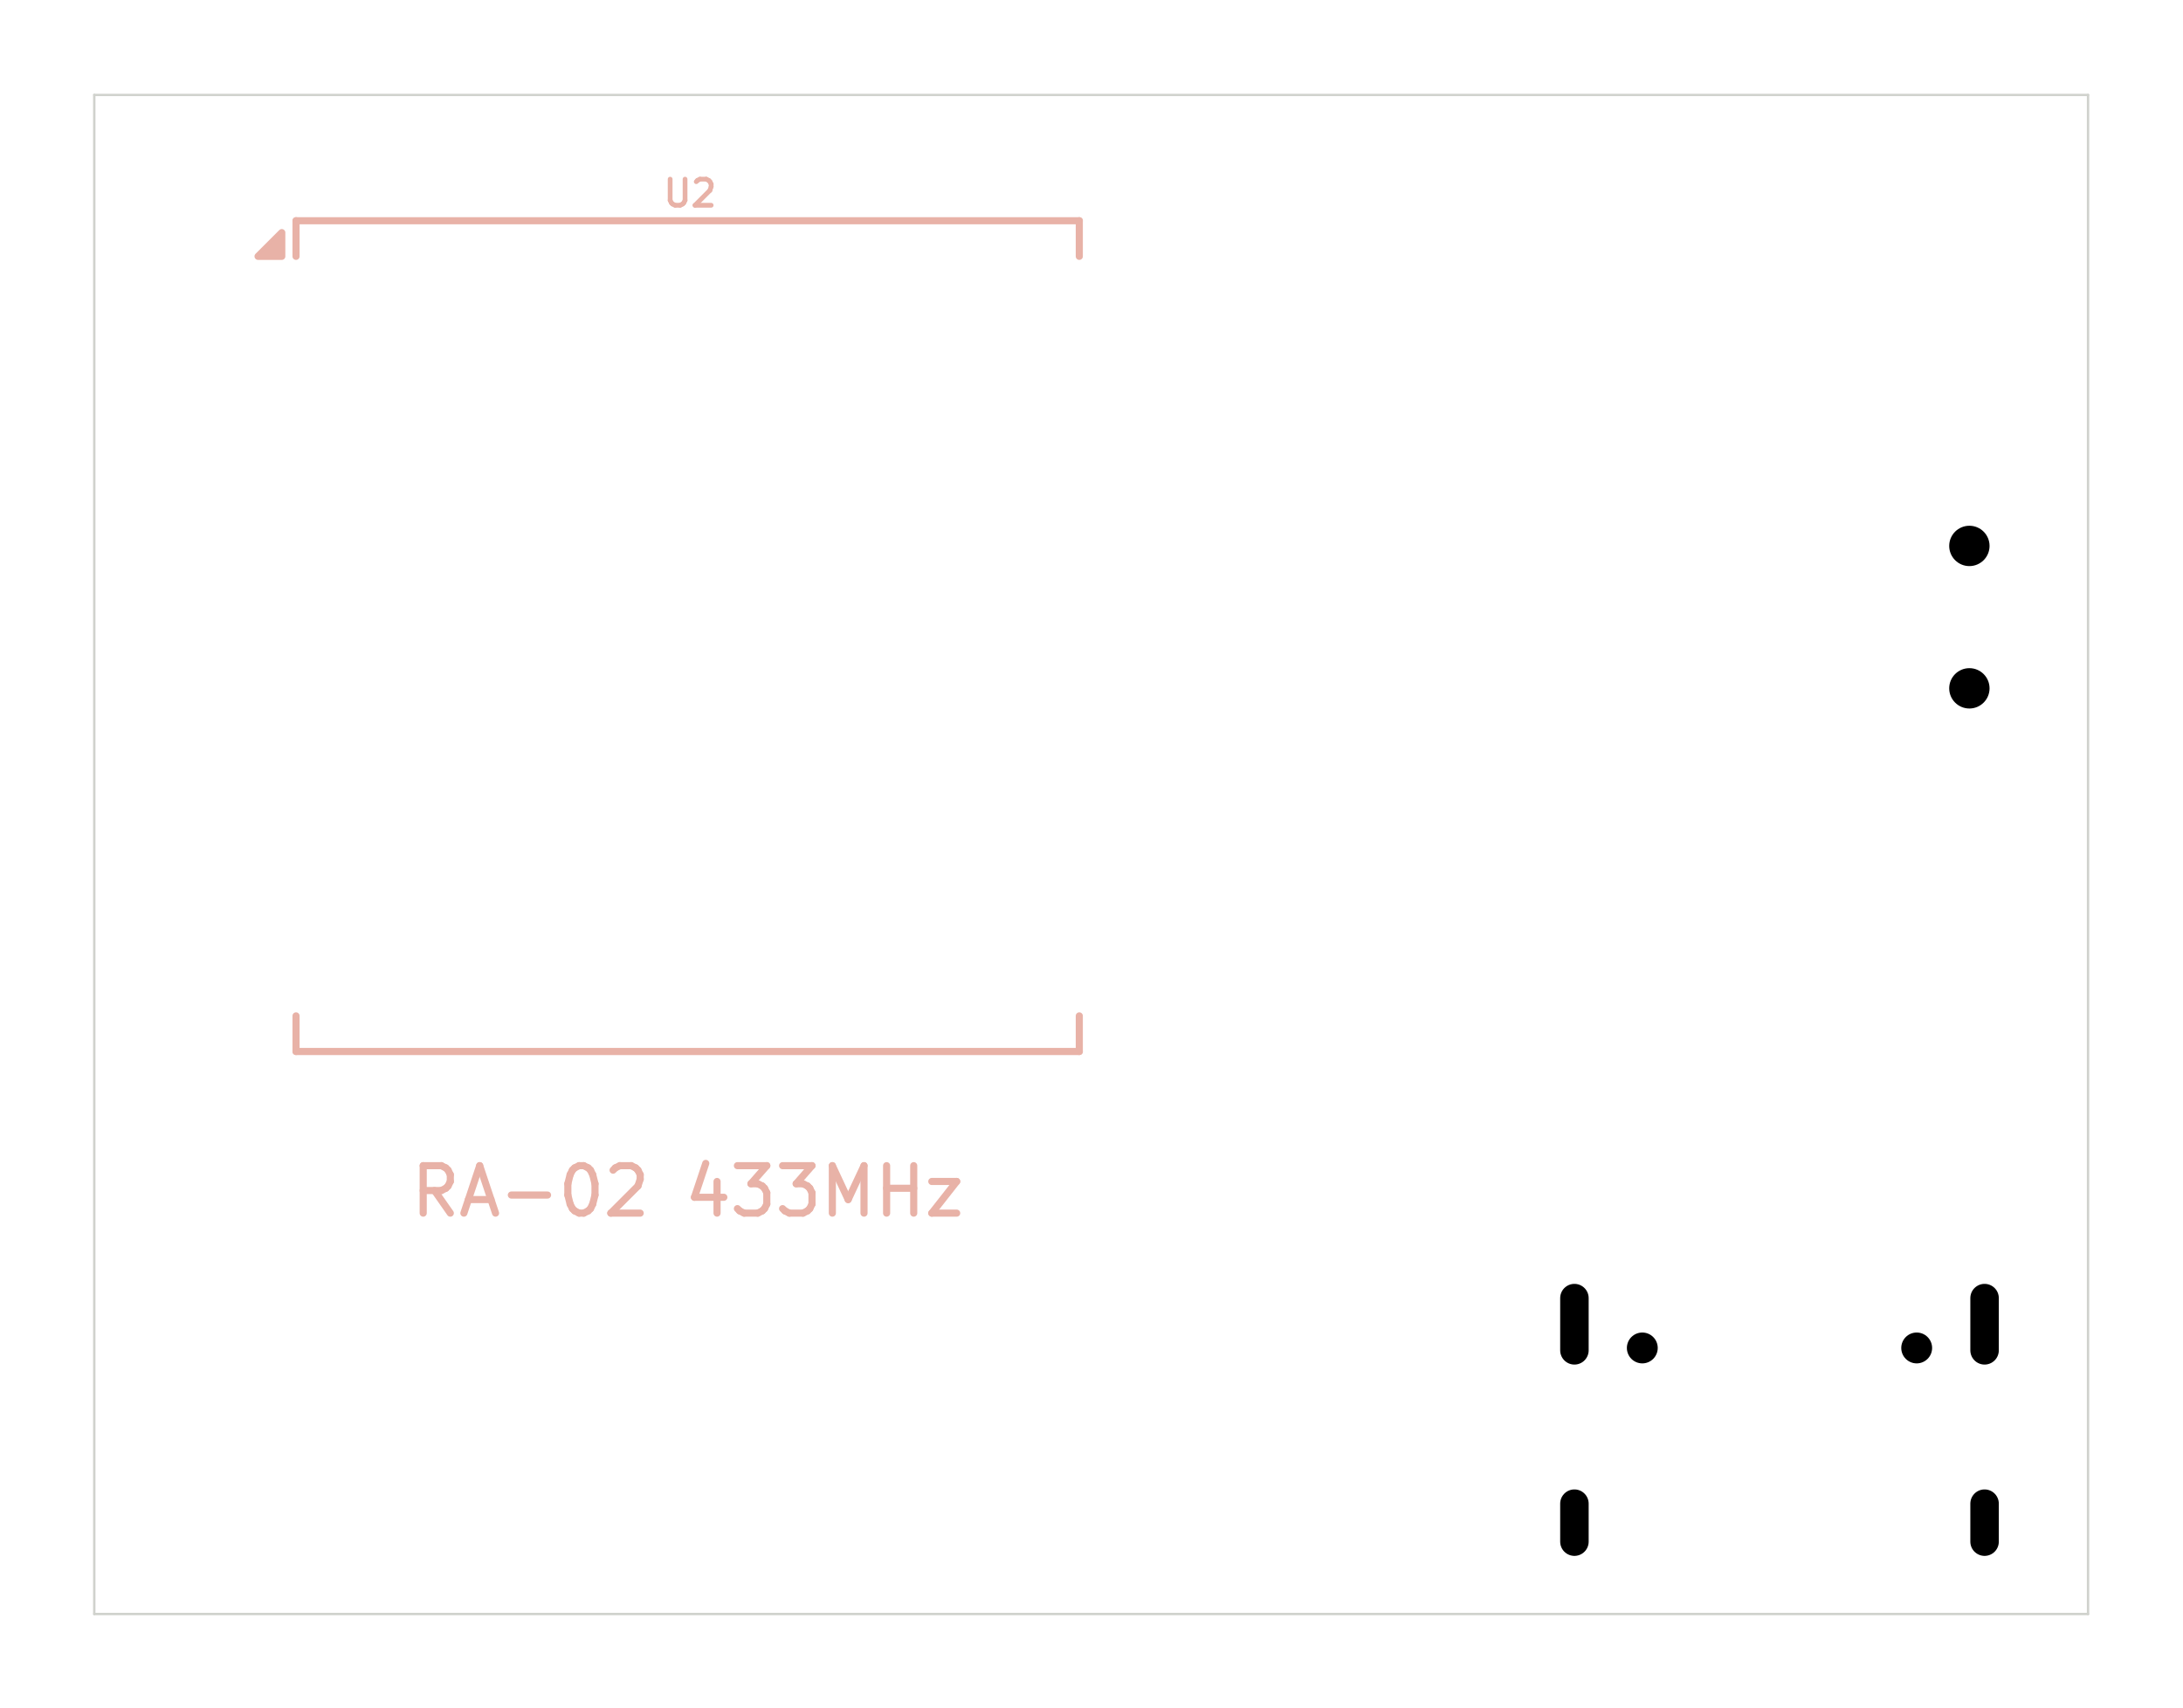
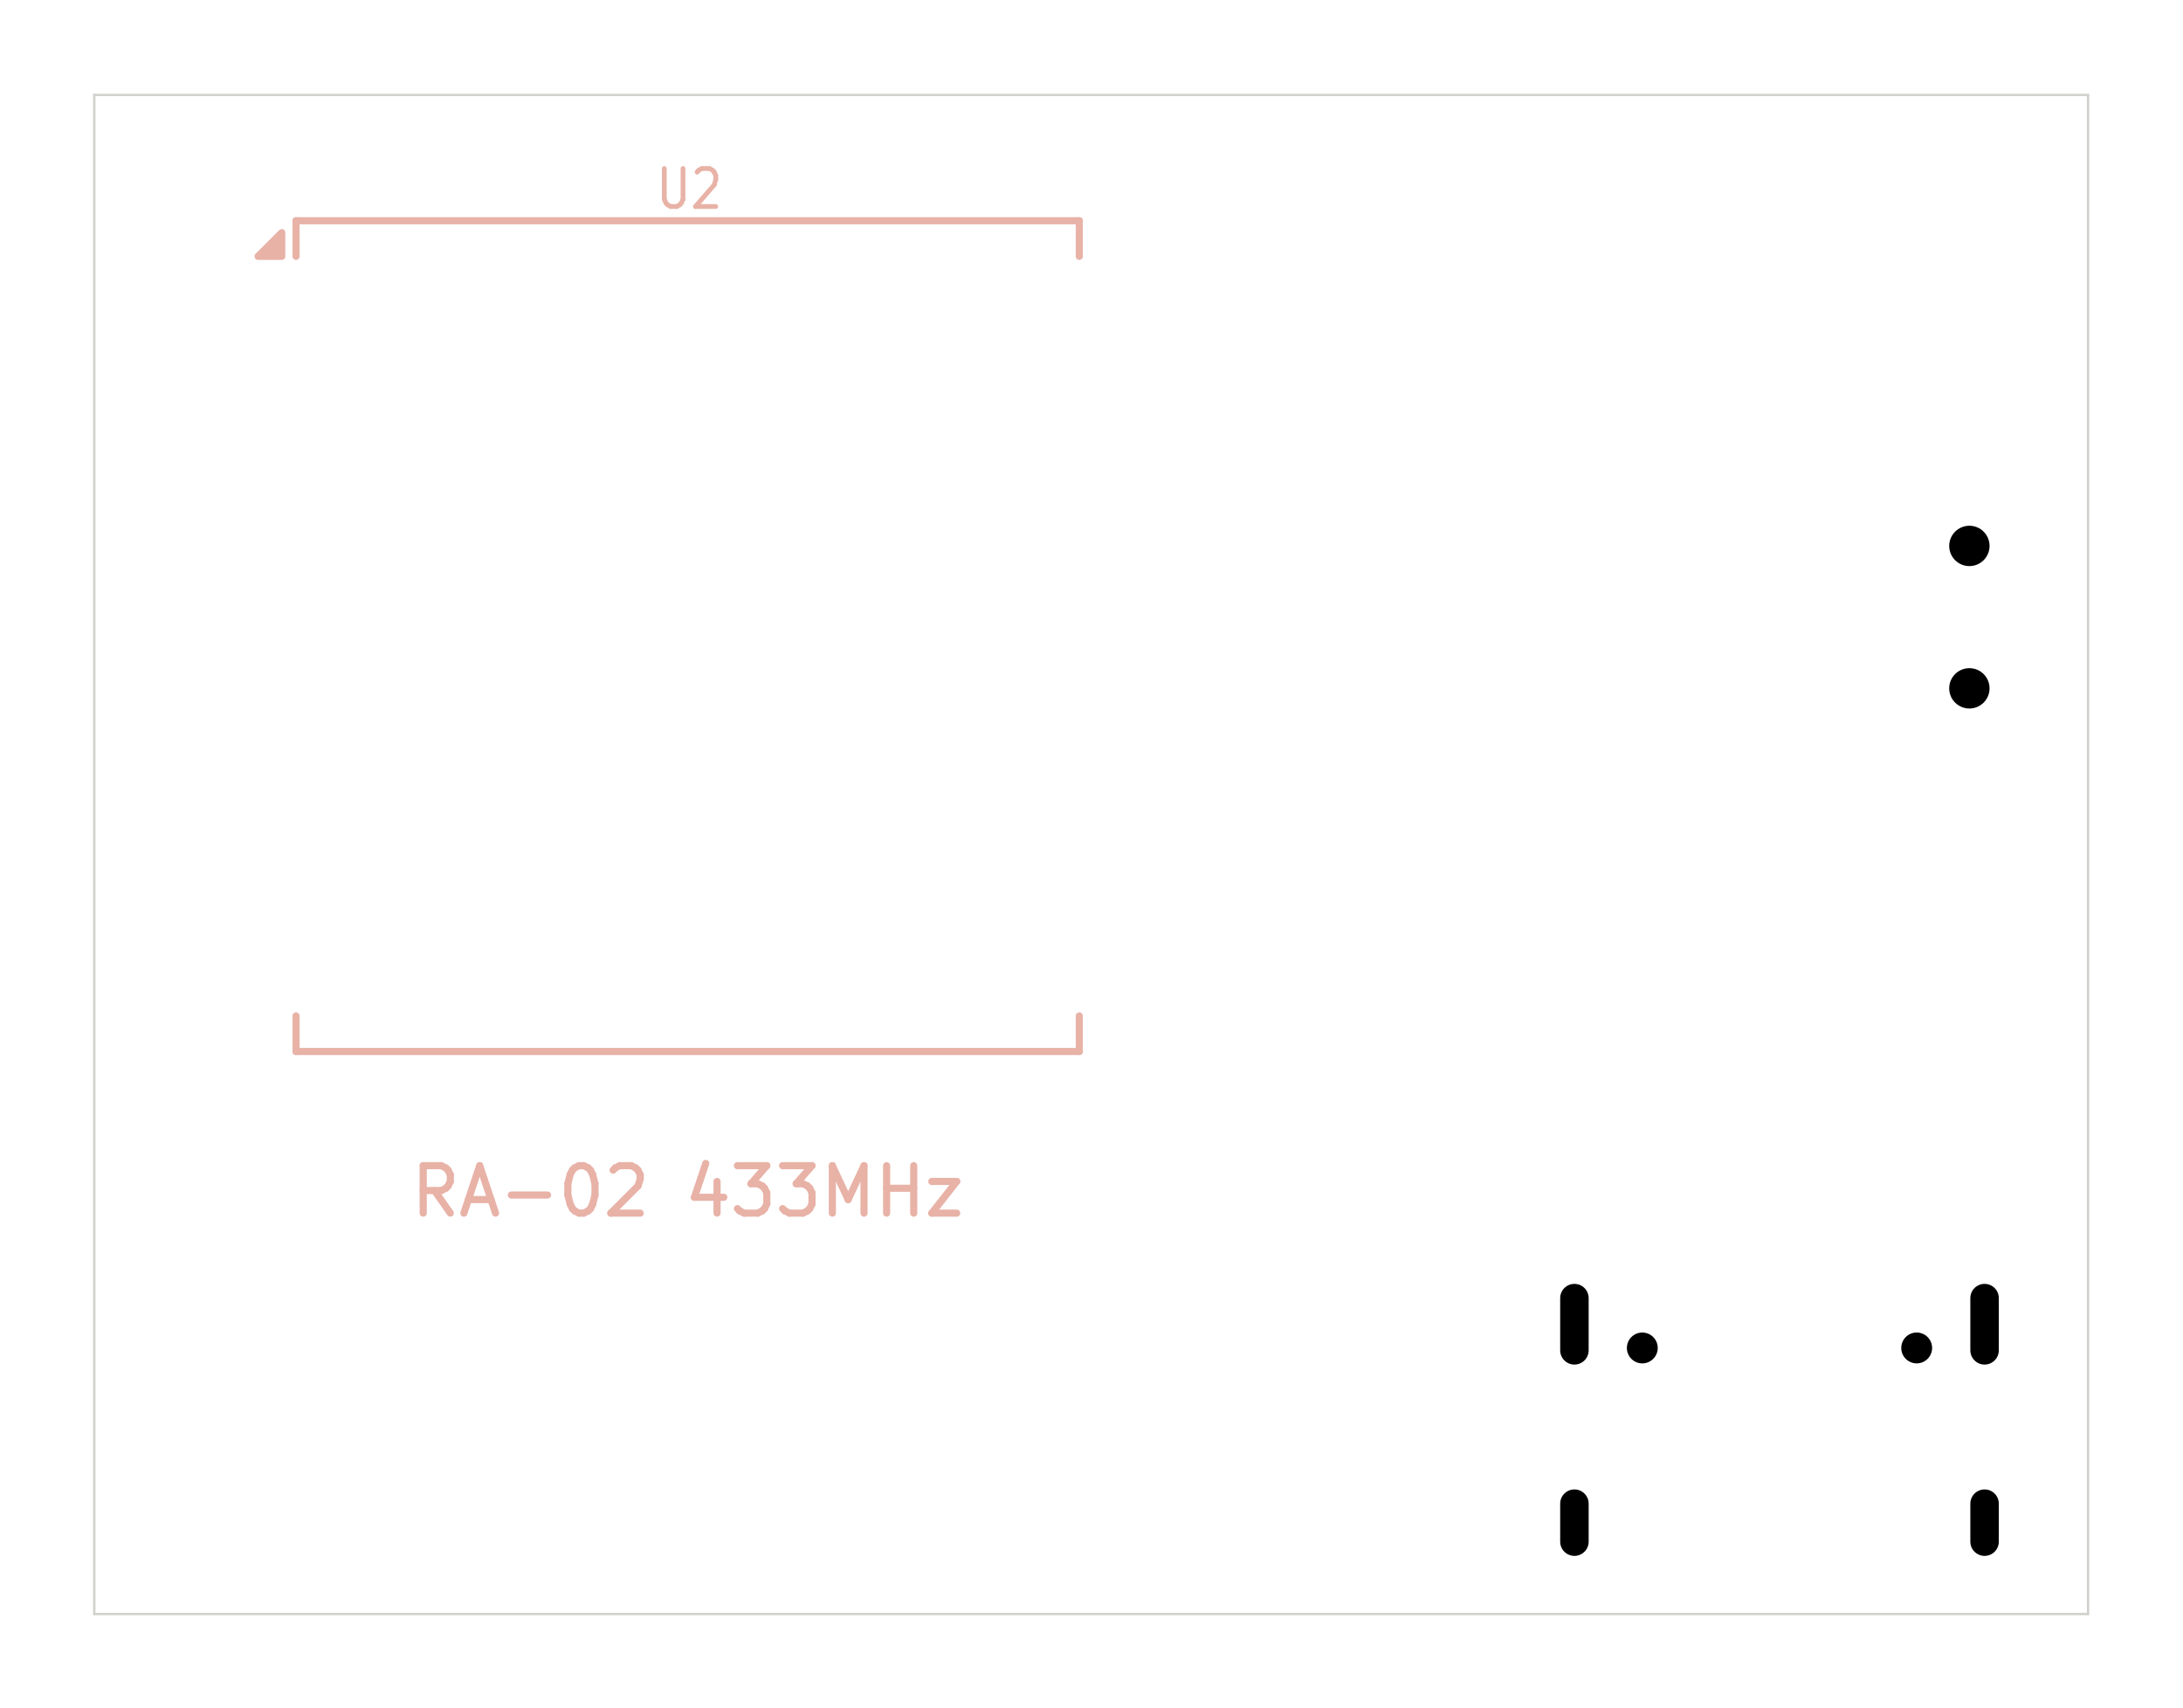
<svg xmlns="http://www.w3.org/2000/svg" version="1.1" width="45.986mm" height="35.979mm" viewBox="-2.0 -2.0 45.986 35.979">
  <g style="fill:#000000; fill-opacity:1;stroke:#000000; stroke-opacity:1; stroke-linecap:round; stroke-linejoin:round;" transform="translate(0 0) scale(1 1)">
</g>
  <g style="fill:none;  stroke:#E8B2A7; stroke-width:0.15; stroke-opacity:1;  stroke-linecap:round; stroke-linejoin:round;">
    <text x="12.486" y="23.6" textLength="11.869" font-size="1.333" lengthAdjust="spacingAndGlyphs" text-anchor="middle" opacity="0" stroke-opacity="0">RA-02 433MHz</text>
    <g class="stroked-text">
      <path d="M7.486 23.555 L7.153 23.079 " />
      <path d="M6.915 23.555 L6.915 22.555 " />
      <path d="M6.915 22.555 L7.296 22.555 " />
      <path d="M7.296 22.555 L7.391 22.602 " />
      <path d="M7.391 22.602 L7.439 22.65 " />
      <path d="M7.439 22.65 L7.486 22.745 " />
      <path d="M7.486 22.745 L7.486 22.888 " />
      <path d="M7.486 22.888 L7.439 22.983 " />
      <path d="M7.439 22.983 L7.391 23.031 " />
      <path d="M7.391 23.031 L7.296 23.079 " />
      <path d="M7.296 23.079 L6.915 23.079 " />
      <path d="M7.867 23.269 L8.343 23.269 " />
      <path d="M7.772 23.555 L8.105 22.555 " />
      <path d="M8.105 22.555 L8.439 23.555 " />
      <path d="M8.772 23.174 L9.534 23.174 " />
      <path d="M10.2 22.555 L10.296 22.555 " />
      <path d="M10.296 22.555 L10.391 22.602 " />
      <path d="M10.391 22.602 L10.439 22.65 " />
      <path d="M10.439 22.65 L10.486 22.745 " />
      <path d="M10.486 22.745 L10.534 22.936 " />
      <path d="M10.534 22.936 L10.534 23.174 " />
      <path d="M10.534 23.174 L10.486 23.364 " />
      <path d="M10.486 23.364 L10.439 23.46 " />
      <path d="M10.439 23.46 L10.391 23.507 " />
      <path d="M10.391 23.507 L10.296 23.555 " />
      <path d="M10.296 23.555 L10.2 23.555 " />
      <path d="M10.2 23.555 L10.105 23.507 " />
      <path d="M10.105 23.507 L10.058 23.46 " />
      <path d="M10.058 23.46 L10.01 23.364 " />
      <path d="M10.01 23.364 L9.962 23.174 " />
      <path d="M9.962 23.174 L9.962 22.936 " />
      <path d="M9.962 22.936 L10.01 22.745 " />
      <path d="M10.01 22.745 L10.058 22.65 " />
      <path d="M10.058 22.65 L10.105 22.602 " />
      <path d="M10.105 22.602 L10.2 22.555 " />
      <path d="M10.915 22.65 L10.962 22.602 " />
      <path d="M10.962 22.602 L11.058 22.555 " />
      <path d="M11.058 22.555 L11.296 22.555 " />
      <path d="M11.296 22.555 L11.391 22.602 " />
      <path d="M11.391 22.602 L11.439 22.65 " />
      <path d="M11.439 22.65 L11.486 22.745 " />
      <path d="M11.486 22.745 L11.486 22.84 " />
      <path d="M11.486 22.84 L11.439 22.983 " />
      <path d="M11.439 22.983 L10.867 23.555 " />
      <path d="M10.867 23.555 L11.486 23.555 " />
      <path d="M13.105 22.888 L13.105 23.555 " />
      <path d="M12.867 22.507 L12.629 23.221 " />
      <path d="M12.629 23.221 L13.248 23.221 " />
      <path d="M13.534 22.555 L14.153 22.555 " />
      <path d="M14.153 22.555 L13.819 22.936 " />
      <path d="M13.819 22.936 L13.962 22.936 " />
      <path d="M13.962 22.936 L14.058 22.983 " />
      <path d="M14.058 22.983 L14.105 23.031 " />
      <path d="M14.105 23.031 L14.153 23.126 " />
      <path d="M14.153 23.126 L14.153 23.364 " />
      <path d="M14.153 23.364 L14.105 23.46 " />
      <path d="M14.105 23.46 L14.058 23.507 " />
      <path d="M14.058 23.507 L13.962 23.555 " />
      <path d="M13.962 23.555 L13.677 23.555 " />
      <path d="M13.677 23.555 L13.581 23.507 " />
      <path d="M13.581 23.507 L13.534 23.46 " />
      <path d="M14.486 22.555 L15.105 22.555 " />
      <path d="M15.105 22.555 L14.772 22.936 " />
      <path d="M14.772 22.936 L14.915 22.936 " />
      <path d="M14.915 22.936 L15.01 22.983 " />
      <path d="M15.01 22.983 L15.058 23.031 " />
      <path d="M15.058 23.031 L15.105 23.126 " />
      <path d="M15.105 23.126 L15.105 23.364 " />
      <path d="M15.105 23.364 L15.058 23.46 " />
      <path d="M15.058 23.46 L15.01 23.507 " />
      <path d="M15.01 23.507 L14.915 23.555 " />
      <path d="M14.915 23.555 L14.629 23.555 " />
      <path d="M14.629 23.555 L14.534 23.507 " />
      <path d="M14.534 23.507 L14.486 23.46 " />
      <path d="M15.534 23.555 L15.534 22.555 " />
      <path d="M15.534 22.555 L15.867 23.269 " />
      <path d="M15.867 23.269 L16.201 22.555 " />
      <path d="M16.201 22.555 L16.201 23.555 " />
      <path d="M16.677 23.555 L16.677 22.555 " />
      <path d="M16.677 23.031 L17.248 23.031 " />
      <path d="M17.248 23.555 L17.248 22.555 " />
      <path d="M17.629 22.888 L18.153 22.888 " />
      <path d="M18.153 22.888 L17.629 23.555 " />
      <path d="M17.629 23.555 L18.153 23.555 " />
    </g>
  </g>
  <g style="fill:none;  stroke:#E8B2A7; stroke-width:0.1; stroke-opacity:1;  stroke-linecap:round; stroke-linejoin:round;">
-     <text x="12.536" y="2.35" textLength="1.29" font-size="0.733" lengthAdjust="spacingAndGlyphs" text-anchor="middle" opacity="0" stroke-opacity="0">U2</text>
+     <text x="12.52" y="2.385" textLength="1.542" font-size="0.92" lengthAdjust="spacingAndGlyphs" text-anchor="middle" opacity="0" stroke-opacity="0">U2</text>
    <g class="stroked-text">
-       <path d="M12.117 1.774 L12.117 2.22 " />
-       <path d="M12.117 2.22 L12.143 2.272 " />
-       <path d="M12.143 2.272 L12.169 2.298 " />
-       <path d="M12.169 2.298 L12.222 2.324 " />
-       <path d="M12.222 2.324 L12.327 2.324 " />
-       <path d="M12.327 2.324 L12.379 2.298 " />
-       <path d="M12.379 2.298 L12.405 2.272 " />
-       <path d="M12.405 2.272 L12.431 2.22 " />
-       <path d="M12.431 2.22 L12.431 1.774 " />
-       <path d="M12.667 1.827 L12.693 1.8 " />
-       <path d="M12.693 1.8 L12.746 1.774 " />
-       <path d="M12.746 1.774 L12.877 1.774 " />
-       <path d="M12.877 1.774 L12.929 1.8 " />
-       <path d="M12.929 1.8 L12.955 1.827 " />
-       <path d="M12.955 1.827 L12.981 1.879 " />
-       <path d="M12.981 1.879 L12.981 1.931 " />
-       <path d="M12.981 1.931 L12.955 2.01 " />
-       <path d="M12.955 2.01 L12.641 2.324 " />
-       <path d="M12.641 2.324 L12.981 2.324 " />
+       <path d="M11.994 1.55 L11.994 2.198 " />
+       <path d="M11.994 2.198 L12.027 2.274 " />
+       <path d="M12.027 2.274 L12.06 2.312 " />
+       <path d="M12.06 2.312 L12.126 2.35 " />
+       <path d="M12.126 2.35 L12.257 2.35 " />
+       <path d="M12.257 2.35 L12.323 2.312 " />
+       <path d="M12.323 2.312 L12.355 2.274 " />
+       <path d="M12.355 2.274 L12.388 2.198 " />
+       <path d="M12.388 2.198 L12.388 1.55 " />
+       <path d="M12.684 1.626 L12.717 1.588 " />
+       <path d="M12.717 1.588 L12.783 1.55 " />
+       <path d="M12.783 1.55 L12.947 1.55 " />
+       <path d="M12.947 1.55 L13.013 1.588 " />
+       <path d="M13.013 1.588 L13.046 1.626 " />
+       <path d="M13.046 1.626 L13.078 1.702 " />
+       <path d="M13.078 1.702 L13.078 1.779 " />
+       <path d="M13.078 1.779 L13.046 1.893 " />
+       <path d="M13.046 1.893 L12.651 2.35 " />
+       <path d="M12.651 2.35 L13.078 2.35 " />
    </g>
  </g>
  <g style="fill:none;  stroke:#E8B2A7; stroke-width:0.15; stroke-opacity:1;  stroke-linecap:round; stroke-linejoin:round;">
    <path d="M20.736 2.65 L20.736 3.4 " />
    <path d="M20.736 20.15 L20.736 19.4 " />
    <path d="M4.236 2.65 L20.736 2.65 " />
    <path d="M4.236 3.4 L4.236 2.65 " />
    <path d="M4.236 19.4 L4.236 20.15 " />
    <path d="M4.236 20.15 L20.736 20.15 " />
    <path style="fill:none;  stroke:#E8B2A7; stroke-width:0.15; stroke-opacity:1;  stroke-linecap:round; stroke-linejoin:round;fill:none" d="M 3.936,3.4 3.436,3.4 3.936,2.9 Z" />
    <path style="fill:#E8B2A7; fill-opacity:1; stroke:none;fill-rule:evenodd;" d="M 3.436,3.4 3.936,3.4 3.936,2.9 Z" />
  </g>
  <g style="fill:none;  stroke:#D0D2CD; stroke-width:0.05; stroke-opacity:1;  stroke-linecap:round; stroke-linejoin:round;">
    <path d="M41.986 0 L-0.014 0 " />
    <path d="M41.986 32 L41.986 0 " />
    <path d="M-0.014 0 L-0.014 32 " />
    <path d="M-0.014 32 L41.986 32 " />
  </g>
  <g style="fill:#000000; fill-opacity:1; stroke:none;">
    <circle cx="38.376" cy="26.395" r="0.325" />
    <circle cx="32.596" cy="26.395" r="0.325" />
  </g>
  <g style="fill:none;  stroke:#000000; stroke-width:0.6; stroke-opacity:1;  stroke-linecap:round; stroke-linejoin:round;">
    <path d="M39.806 25.345 L39.806 26.445 " />
    <path d="M39.806 29.675 L39.806 30.475 " />
    <path d="M31.166 25.345 L31.166 26.445 " />
    <path d="M31.166 29.675 L31.166 30.475 " />
  </g>
  <g style="fill:#000000; fill-opacity:1; stroke:none;">
    <circle cx="39.486" cy="9.5" r="0.425" />
    <circle cx="39.486" cy="12.5" r="0.425" />
  </g>
</svg>
